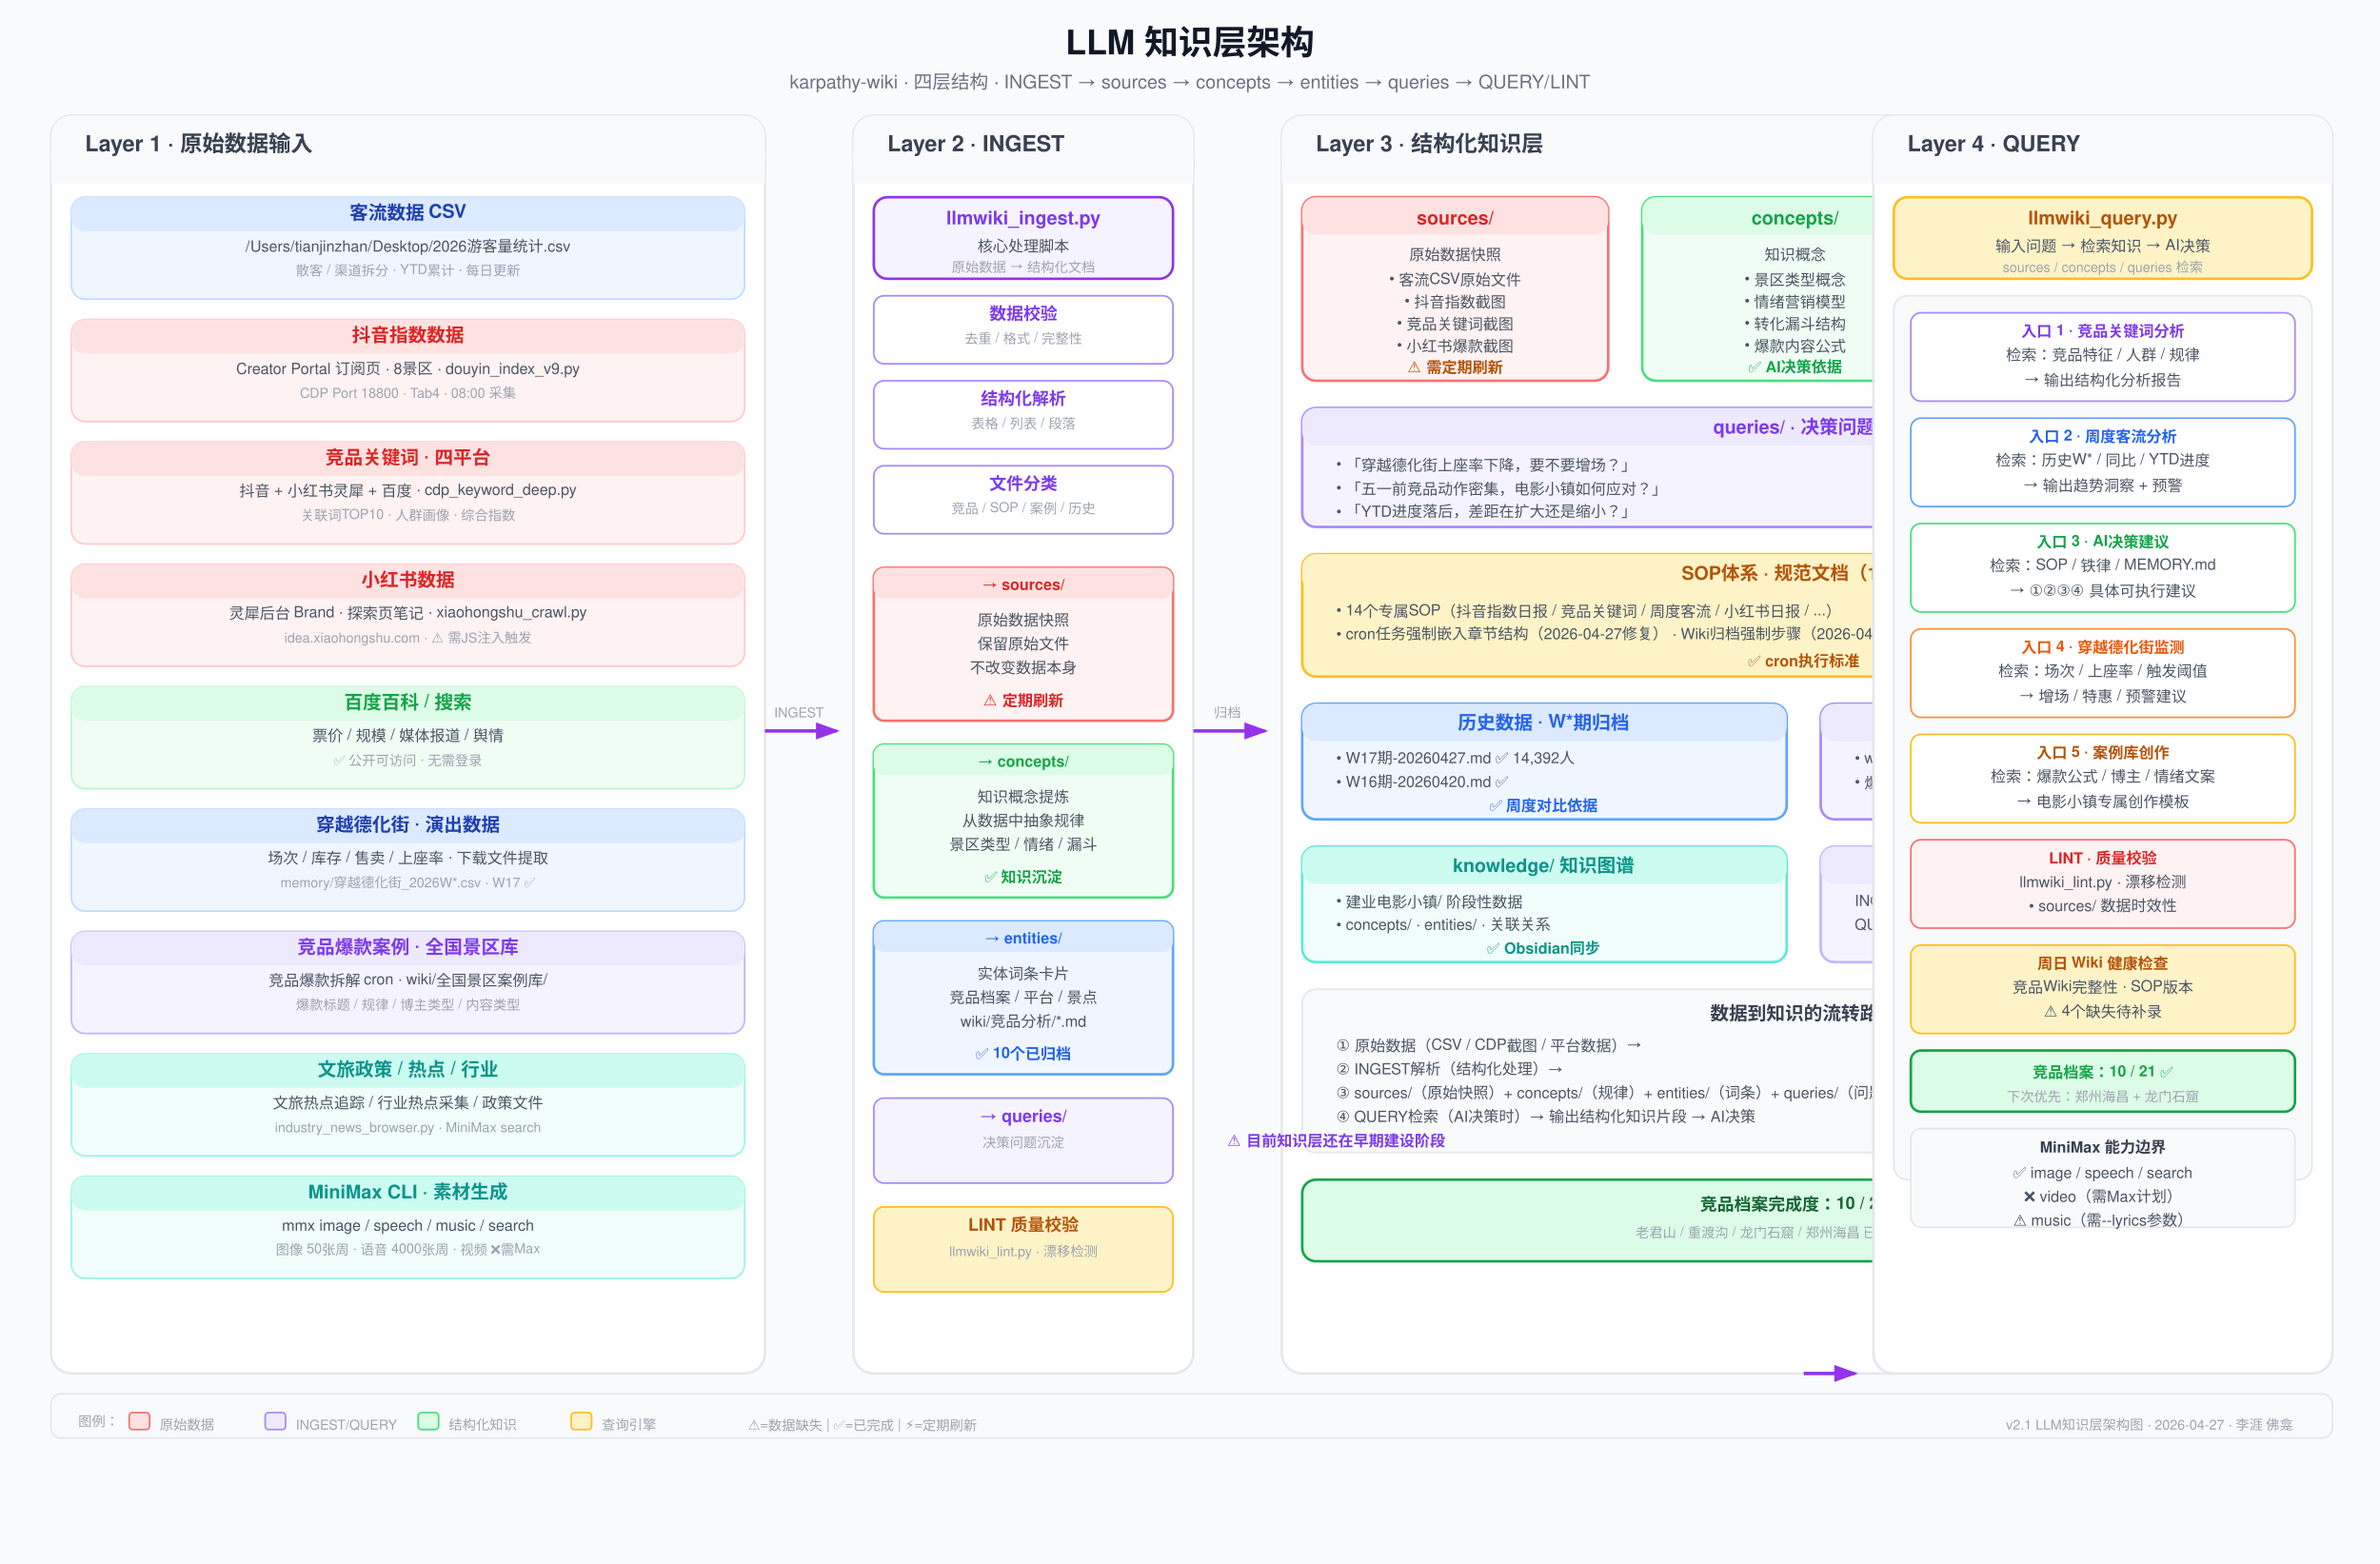
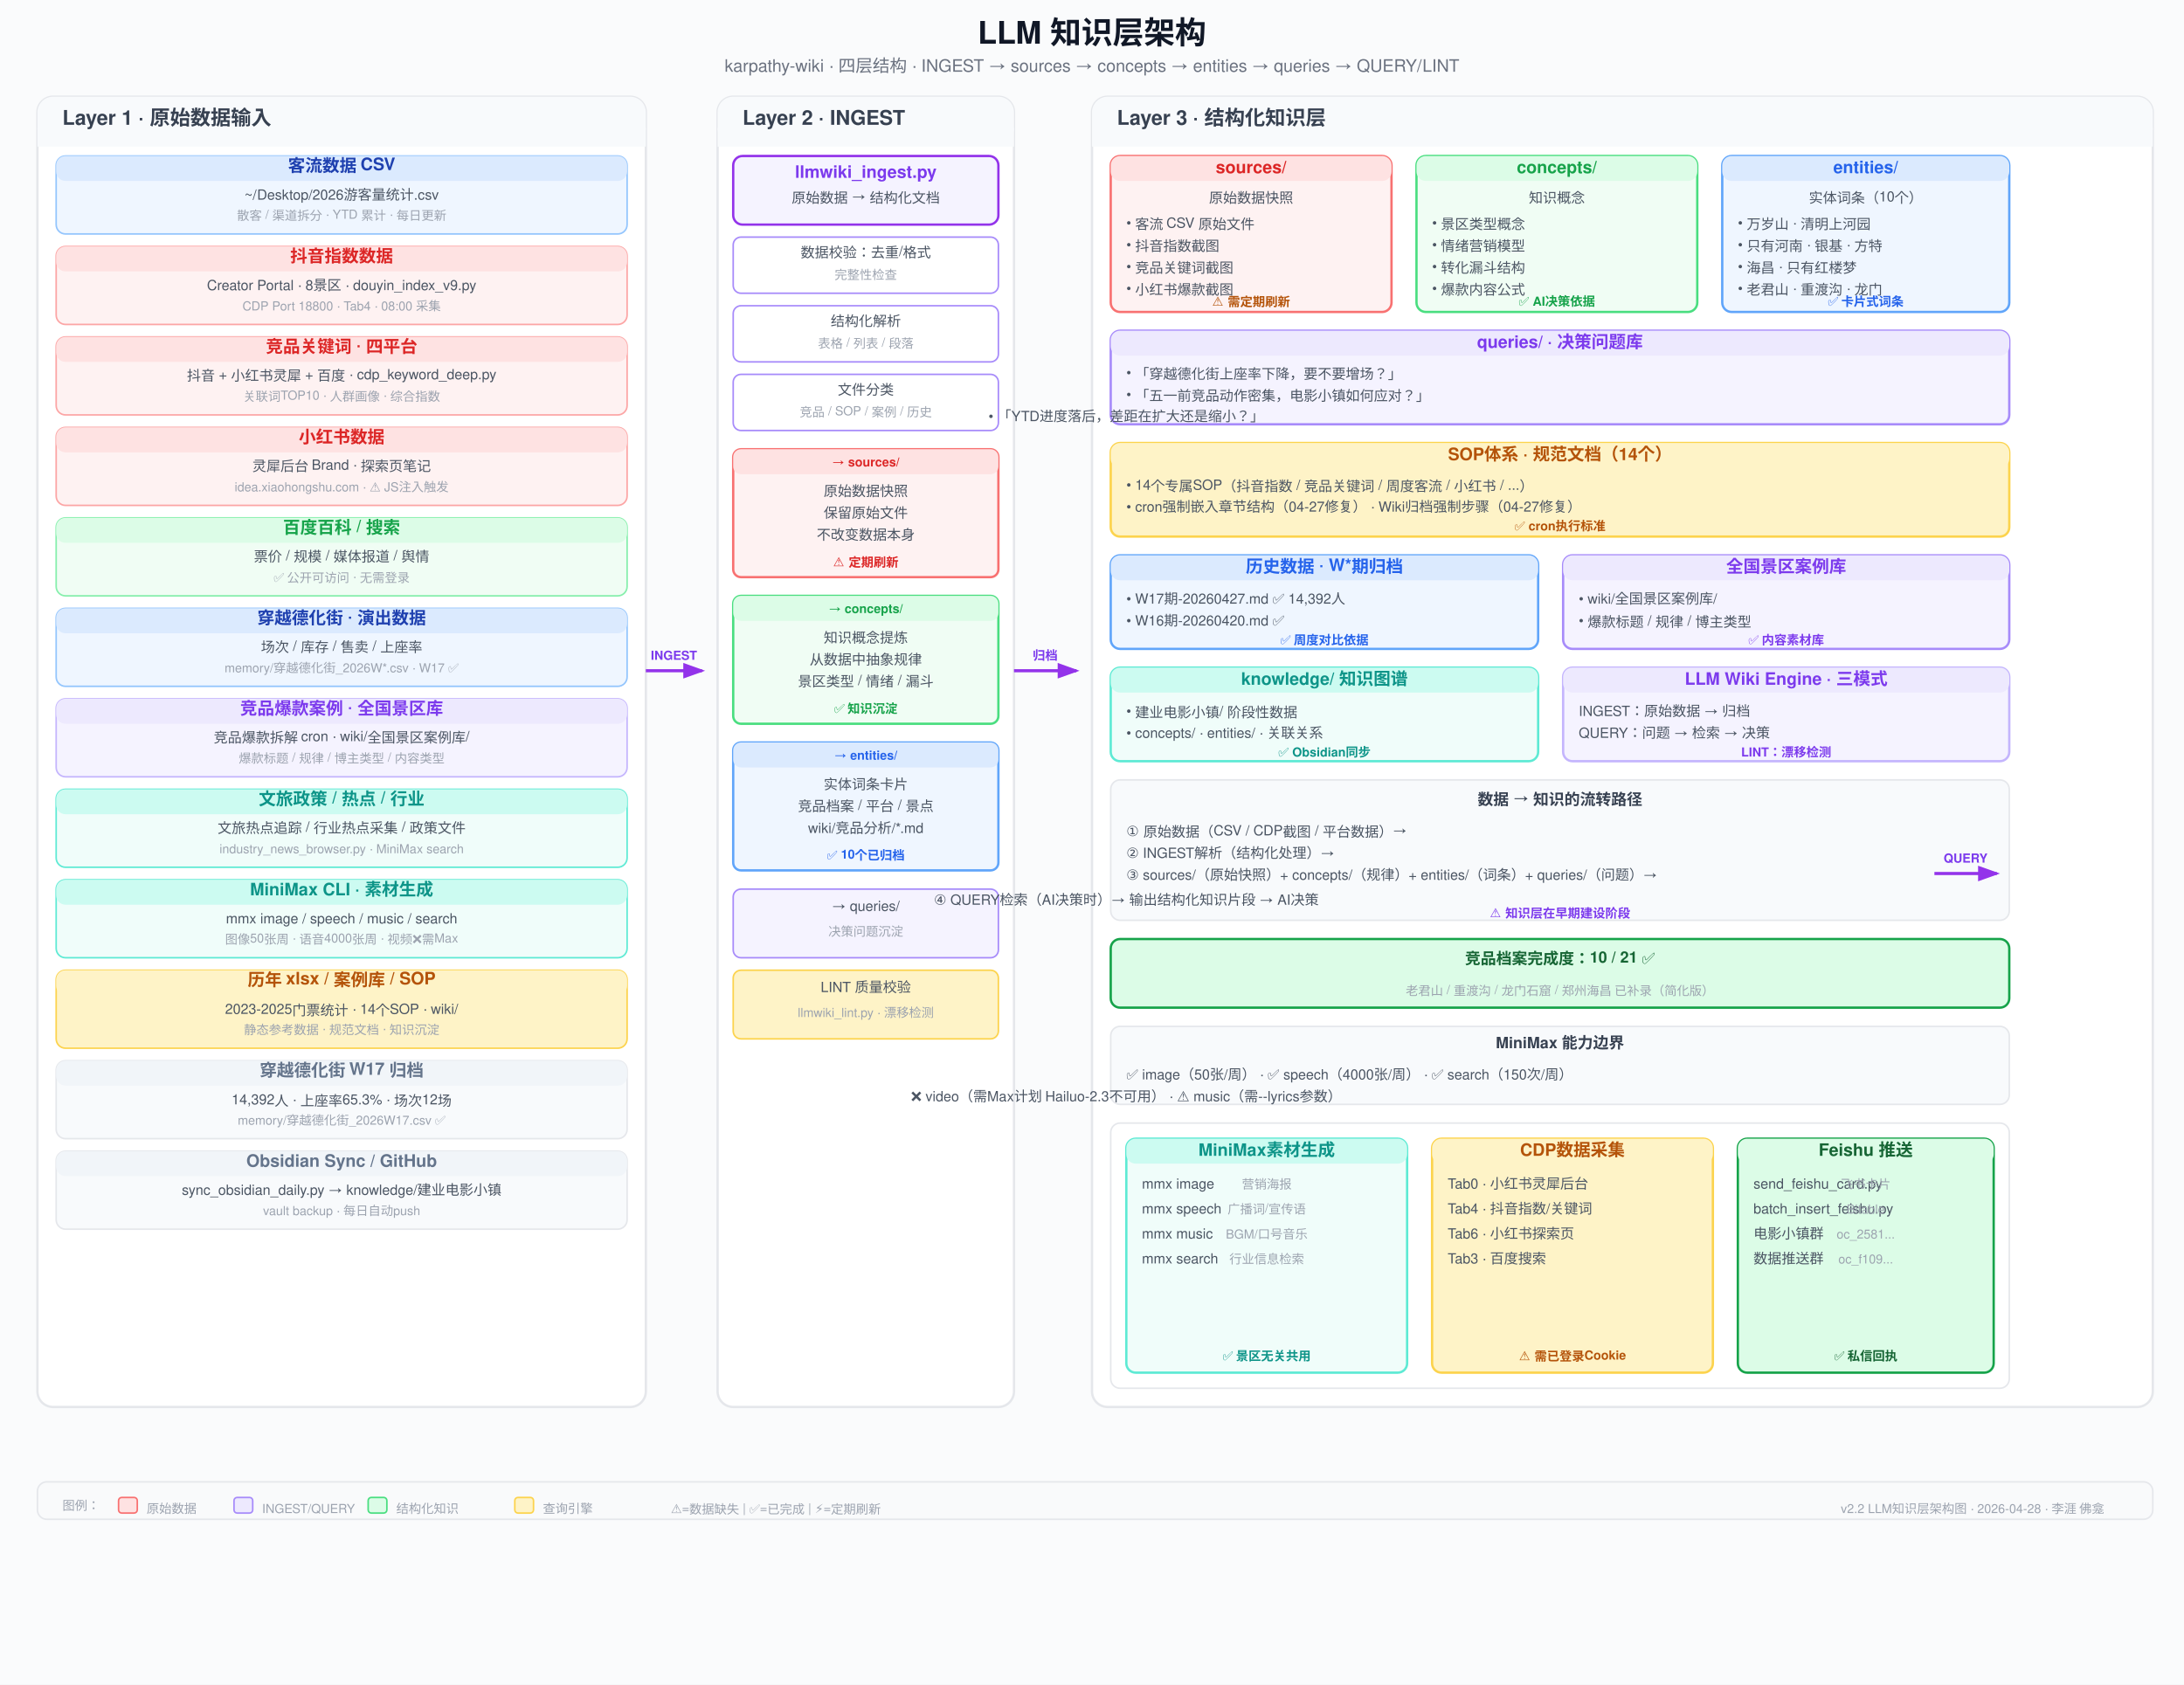
- <svg xmlns="http://www.w3.org/2000/svg" viewBox="0 0 1400 920" width="1400" height="920">
+ <svg xmlns="http://www.w3.org/2000/svg" viewBox="0 0 1400 1080" width="1400" height="1080">
  <style>
  text { font-family: 'Helvetica Neue', Helvetica, Arial, 'PingFang SC', 'Microsoft YaHei', 'Microsoft JhengHei', 'SimHei', sans-serif; }
-   .l1 { font-size: 15px; font-weight: 700; }
-   .l2 { font-size: 12px; font-weight: 600; }
-   .l3 { font-size: 10px; font-weight: 500; }
-   .body { font-size: 9px; fill: #4b5563; }
-   .label { font-size: 10px; font-weight: 600; }
-   .badge { font-size: 9px; font-weight: 600; }
-   .small { font-size: 8px; fill: #9ca3af; }
  .title { font-size: 20px; font-weight: 700; fill: #111827; }
  .subtitle { font-size: 11px; fill: #6b7280; }
  .section { font-size: 13px; font-weight: 700; }
+   .layer-head { font-size: 13px; font-weight: 700; }
  .card-title { font-size: 11px; font-weight: 600; }
+   .body { font-size: 9px; fill: #4b5563; }
+   .small { font-size: 8px; fill: #9ca3af; }
+   .badge { font-size: 9px; font-weight: 600; }
+   .small-badge { font-size: 8px; font-weight: 600; }
+   .row-head { font-size: 10px; font-weight: 600; }
</style>
  <defs>
    <marker id="a1" markerWidth="7" markerHeight="5" refX="6" refY="2.5" orient="auto">
      <polygon points="0 0, 7 2.5, 0 5" fill="#9333ea" />
    </marker>
-     <marker id="a2" markerWidth="7" markerHeight="5" refX="6" refY="2.5" orient="auto">
-       <polygon points="0 0, 7 2.5, 0 5" fill="#2563eb" />
-     </marker>
-     <marker id="a3" markerWidth="7" markerHeight="5" refX="6" refY="2.5" orient="auto">
-       <polygon points="0 0, 7 2.5, 0 5" fill="#16a34a" />
-     </marker>
-     <marker id="a4" markerWidth="7" markerHeight="5" refX="6" refY="2.5" orient="auto">
-       <polygon points="0 0, 7 2.5, 0 5" fill="#ea580c" />
-     </marker>
  </defs>
-   <rect width="1400" height="920" fill="#fafbfc" />
-   <text x="700" y="32" text-anchor="middle" class="title">LLM 知识层架构</text>
-   <text x="700" y="52" text-anchor="middle" class="subtitle">karpathy-wiki · 四层结构 · INGEST → sources → concepts → entities → queries → QUERY/LINT</text>
-   <rect x="30" y="68" width="420" height="740" rx="12" fill="#ffffff" stroke="#e5e7eb" stroke-width="1.5" />
-   <rect x="30" y="68" width="420" height="38" rx="12" fill="#f8fafc" />
-   <rect x="30" y="90" width="420" height="18" fill="#f8fafc" />
-   <text x="50" y="89" class="section" fill="#374151">Layer 1 · 原始数据输入</text>
-   <rect x="42" y="116" width="396" height="60" rx="8" fill="#eff6ff" stroke="#bfdbfe" stroke-width="1" />
-   <rect x="42" y="116" width="396" height="20" rx="8" fill="#dbeafe" />
-   <text x="240" y="129" text-anchor="middle" class="card-title" fill="#1e40af">客流数据 CSV</text>
-   <text x="240" y="148" text-anchor="middle" class="body">/Users/tianjinzhan/Desktop/2026游客量统计.csv</text>
-   <text x="240" y="162" text-anchor="middle" class="small">散客 / 渠道拆分 · YTD累计 · 每日更新</text>
-   <rect x="42" y="188" width="396" height="60" rx="8" fill="#fef2f2" stroke="#fecaca" stroke-width="1" />
-   <rect x="42" y="188" width="396" height="20" rx="8" fill="#fee2e2" />
-   <text x="240" y="201" text-anchor="middle" class="card-title" fill="#dc2626">抖音指数数据</text>
-   <text x="240" y="220" text-anchor="middle" class="body">Creator Portal 订阅页 · 8景区 · douyin_index_v9.py</text>
-   <text x="240" y="234" text-anchor="middle" class="small">CDP Port 18800 · Tab4 · 08:00 采集</text>
-   <rect x="42" y="260" width="396" height="60" rx="8" fill="#fef2f2" stroke="#fecaca" stroke-width="1" />
-   <rect x="42" y="260" width="396" height="20" rx="8" fill="#fee2e2" />
-   <text x="240" y="273" text-anchor="middle" class="card-title" fill="#dc2626">竞品关键词 · 四平台</text>
-   <text x="240" y="292" text-anchor="middle" class="body">抖音 + 小红书灵犀 + 百度 · cdp_keyword_deep.py</text>
-   <text x="240" y="306" text-anchor="middle" class="small">关联词TOP10 · 人群画像 · 综合指数</text>
-   <rect x="42" y="332" width="396" height="60" rx="8" fill="#fef2f2" stroke="#fecaca" stroke-width="1" />
-   <rect x="42" y="332" width="396" height="20" rx="8" fill="#fee2e2" />
-   <text x="240" y="345" text-anchor="middle" class="card-title" fill="#dc2626">小红书数据</text>
-   <text x="240" y="364" text-anchor="middle" class="body">灵犀后台 Brand · 探索页笔记 · xiaohongshu_crawl.py</text>
-   <text x="240" y="378" text-anchor="middle" class="small">idea.xiaohongshu.com · ⚠ 需JS注入触发</text>
-   <rect x="42" y="404" width="396" height="60" rx="8" fill="#f0fdf4" stroke="#bbf7d0" stroke-width="1" />
-   <rect x="42" y="404" width="396" height="20" rx="8" fill="#dcfce7" />
-   <text x="240" y="417" text-anchor="middle" class="card-title" fill="#16a34a">百度百科 / 搜索</text>
-   <text x="240" y="436" text-anchor="middle" class="body">票价 / 规模 / 媒体报道 / 舆情</text>
-   <text x="240" y="450" text-anchor="middle" class="small">✅ 公开可访问 · 无需登录</text>
-   <rect x="42" y="476" width="396" height="60" rx="8" fill="#eff6ff" stroke="#bfdbfe" stroke-width="1" />
-   <rect x="42" y="476" width="396" height="20" rx="8" fill="#dbeafe" />
-   <text x="240" y="489" text-anchor="middle" class="card-title" fill="#1e40af">穿越德化街 · 演出数据</text>
-   <text x="240" y="508" text-anchor="middle" class="body">场次 / 库存 / 售卖 / 上座率 · 下载文件提取</text>
-   <text x="240" y="522" text-anchor="middle" class="small">memory/穿越德化街_2026W*.csv · W17 ✅</text>
-   <rect x="42" y="548" width="396" height="60" rx="8" fill="#f5f3ff" stroke="#c4b5fd" stroke-width="1" />
-   <rect x="42" y="548" width="396" height="20" rx="8" fill="#ede9fe" />
-   <text x="240" y="561" text-anchor="middle" class="card-title" fill="#7c3aed">竞品爆款案例 · 全国景区库</text>
-   <text x="240" y="580" text-anchor="middle" class="body">竞品爆款拆解 cron · wiki/全国景区案例库/</text>
-   <text x="240" y="594" text-anchor="middle" class="small">爆款标题 / 规律 / 博主类型 / 内容类型</text>
-   <rect x="42" y="620" width="396" height="60" rx="8" fill="#f0fdfa" stroke="#99f6e4" stroke-width="1" />
-   <rect x="42" y="620" width="396" height="20" rx="8" fill="#ccfbf1" />
-   <text x="240" y="633" text-anchor="middle" class="card-title" fill="#0d9488">文旅政策 / 热点 / 行业</text>
-   <text x="240" y="652" text-anchor="middle" class="body">文旅热点追踪 / 行业热点采集 / 政策文件</text>
-   <text x="240" y="666" text-anchor="middle" class="small">industry_news_browser.py · MiniMax search</text>
-   <rect x="42" y="692" width="396" height="60" rx="8" fill="#f0fdfa" stroke="#99f6e4" stroke-width="1" />
-   <rect x="42" y="692" width="396" height="20" rx="8" fill="#ccfbf1" />
-   <text x="240" y="705" text-anchor="middle" class="card-title" fill="#0d9488">MiniMax CLI · 素材生成</text>
-   <text x="240" y="724" text-anchor="middle" class="body">mmx image / speech / music / search</text>
-   <text x="240" y="738" text-anchor="middle" class="small">图像 50张周 · 语音 4000张周 · 视频 ❌需Max</text>
-   <line x1="450" y1="430" x2="492" y2="430" stroke="#9333ea" stroke-width="2" marker-end="url(#a1)" />
-   <text x="470" y="422" text-anchor="middle" class="small" fill="#7c3aed">INGEST</text>
-   <rect x="502" y="68" width="200" height="740" rx="12" fill="#ffffff" stroke="#e5e7eb" stroke-width="1.5" />
-   <rect x="502" y="68" width="200" height="38" rx="12" fill="#f8fafc" />
-   <rect x="502" y="90" width="200" height="18" fill="#f8fafc" />
-   <text x="522" y="89" class="section" fill="#374151">Layer 2 · INGEST</text>
-   <rect x="514" y="116" width="176" height="48" rx="8" fill="#f5f3ff" stroke="#9333ea" stroke-width="1.5" />
-   <text x="602" y="132" text-anchor="middle" class="card-title" fill="#7c3aed">llmwiki_ingest.py</text>
-   <text x="602" y="148" text-anchor="middle" class="body">核心处理脚本</text>
-   <text x="602" y="160" text-anchor="middle" class="small">原始数据 → 结构化文档</text>
-   <rect x="514" y="174" width="176" height="40" rx="6" fill="#ffffff" stroke="#a78bfa" stroke-width="1" />
-   <text x="602" y="188" text-anchor="middle" class="label" fill="#7c3aed">数据校验</text>
-   <text x="602" y="202" text-anchor="middle" class="small">去重 / 格式 / 完整性</text>
-   <rect x="514" y="224" width="176" height="40" rx="6" fill="#ffffff" stroke="#a78bfa" stroke-width="1" />
-   <text x="602" y="238" text-anchor="middle" class="label" fill="#7c3aed">结构化解析</text>
-   <text x="602" y="252" text-anchor="middle" class="small">表格 / 列表 / 段落</text>
-   <rect x="514" y="274" width="176" height="40" rx="6" fill="#ffffff" stroke="#a78bfa" stroke-width="1" />
-   <text x="602" y="288" text-anchor="middle" class="label" fill="#7c3aed">文件分类</text>
-   <text x="602" y="302" text-anchor="middle" class="small">竞品 / SOP / 案例 / 历史</text>
-   <rect x="514" y="334" width="176" height="90" rx="6" fill="#fef2f2" stroke="#f87171" stroke-width="1.5" />
-   <rect x="514" y="334" width="176" height="18" rx="6" fill="#fee2e2" />
-   <text x="602" y="347" text-anchor="middle" class="badge" fill="#dc2626">→ sources/</text>
-   <text x="602" y="368" text-anchor="middle" class="body">原始数据快照</text>
-   <text x="602" y="382" text-anchor="middle" class="body">保留原始文件</text>
-   <text x="602" y="396" text-anchor="middle" class="body">不改变数据本身</text>
-   <text x="602" y="415" text-anchor="middle" class="badge" fill="#dc2626">⚠ 定期刷新</text>
-   <rect x="514" y="438" width="176" height="90" rx="6" fill="#f0fdf4" stroke="#4ade80" stroke-width="1.5" />
-   <rect x="514" y="438" width="176" height="18" rx="6" fill="#dcfce7" />
-   <text x="602" y="451" text-anchor="middle" class="badge" fill="#16a34a">→ concepts/</text>
-   <text x="602" y="472" text-anchor="middle" class="body">知识概念提炼</text>
-   <text x="602" y="486" text-anchor="middle" class="body">从数据中抽象规律</text>
-   <text x="602" y="500" text-anchor="middle" class="body">景区类型 / 情绪 / 漏斗</text>
-   <text x="602" y="519" text-anchor="middle" class="badge" fill="#16a34a">✅ 知识沉淀</text>
-   <rect x="514" y="542" width="176" height="90" rx="6" fill="#eff6ff" stroke="#60a5fa" stroke-width="1.5" />
-   <rect x="514" y="542" width="176" height="18" rx="6" fill="#dbeafe" />
-   <text x="602" y="555" text-anchor="middle" class="badge" fill="#2563eb">→ entities/</text>
-   <text x="602" y="576" text-anchor="middle" class="body">实体词条卡片</text>
-   <text x="602" y="590" text-anchor="middle" class="body">竞品档案 / 平台 / 景点</text>
-   <text x="602" y="604" text-anchor="middle" class="body">wiki/竞品分析/*.md</text>
-   <text x="602" y="623" text-anchor="middle" class="badge" fill="#2563eb">✅ 10个已归档</text>
-   <rect x="514" y="646" width="176" height="50" rx="6" fill="#f5f3ff" stroke="#a78bfa" stroke-width="1" />
-   <text x="602" y="660" text-anchor="middle" class="label" fill="#7c3aed">→ queries/</text>
-   <text x="602" y="675" text-anchor="middle" class="small">决策问题沉淀</text>
-   <rect x="514" y="710" width="176" height="50" rx="6" fill="#fef3c7" stroke="#fbbf24" stroke-width="1" />
-   <text x="602" y="724" text-anchor="middle" class="label" fill="#b45309">LINT 质量校验</text>
-   <text x="602" y="739" text-anchor="middle" class="small">llmwiki_lint.py · 漂移检测</text>
-   <line x1="702" y1="430" x2="744" y2="430" stroke="#9333ea" stroke-width="2" marker-end="url(#a1)" />
-   <text x="722" y="422" text-anchor="middle" class="small" fill="#7c3aed">归档</text>
-   <rect x="754" y="68" width="616" height="740" rx="12" fill="#ffffff" stroke="#e5e7eb" stroke-width="1.5" />
-   <rect x="754" y="68" width="616" height="38" rx="12" fill="#f8fafc" />
-   <rect x="754" y="90" width="616" height="18" fill="#f8fafc" />
-   <text x="774" y="89" class="section" fill="#374151">Layer 3 · 结构化知识层</text>
-   <rect x="766" y="116" width="180" height="108" rx="8" fill="#fef2f2" stroke="#f87171" stroke-width="1.5" />
-   <rect x="766" y="116" width="180" height="22" rx="8" fill="#fee2e2" />
-   <text x="856" y="132" text-anchor="middle" class="card-title" fill="#dc2626">sources/</text>
-   <text x="856" y="153" text-anchor="middle" class="body">原始数据快照</text>
-   <text x="856" y="167" text-anchor="middle" class="body">• 客流CSV原始文件</text>
-   <text x="856" y="180" text-anchor="middle" class="body">• 抖音指数截图</text>
-   <text x="856" y="193" text-anchor="middle" class="body">• 竞品关键词截图</text>
-   <text x="856" y="206" text-anchor="middle" class="body">• 小红书爆款截图</text>
-   <text x="856" y="219" text-anchor="middle" class="badge" fill="#b45309">⚠ 需定期刷新</text>
-   <rect x="966" y="116" width="180" height="108" rx="8" fill="#f0fdf4" stroke="#4ade80" stroke-width="1.5" />
-   <rect x="966" y="116" width="180" height="22" rx="8" fill="#dcfce7" />
-   <text x="1056" y="132" text-anchor="middle" class="card-title" fill="#16a34a">concepts/</text>
-   <text x="1056" y="153" text-anchor="middle" class="body">知识概念</text>
-   <text x="1056" y="167" text-anchor="middle" class="body">• 景区类型概念</text>
-   <text x="1056" y="180" text-anchor="middle" class="body">• 情绪营销模型</text>
-   <text x="1056" y="193" text-anchor="middle" class="body">• 转化漏斗结构</text>
-   <text x="1056" y="206" text-anchor="middle" class="body">• 爆款内容公式</text>
-   <text x="1056" y="219" text-anchor="middle" class="badge" fill="#16a34a">✅ AI决策依据</text>
-   <rect x="1166" y="116" width="190" height="108" rx="8" fill="#eff6ff" stroke="#60a5fa" stroke-width="1.5" />
-   <rect x="1166" y="116" width="190" height="22" rx="8" fill="#dbeafe" />
-   <text x="1261" y="132" text-anchor="middle" class="card-title" fill="#2563eb">entities/</text>
-   <text x="1261" y="153" text-anchor="middle" class="body">实体词条（10个已完成）</text>
-   <text x="1261" y="167" text-anchor="middle" class="body">• 万岁山 · 清明上河园</text>
-   <text x="1261" y="180" text-anchor="middle" class="body">• 只有河南 · 银基 · 方特</text>
-   <text x="1261" y="193" text-anchor="middle" class="body">• 海昌 · 只有红楼梦</text>
-   <text x="1261" y="206" text-anchor="middle" class="body">• 老君山 · 重渡沟 · 龙门石窟</text>
-   <text x="1261" y="219" text-anchor="middle" class="badge" fill="#2563eb">✅ 卡片式词条</text>
-   <rect x="766" y="240" width="590" height="70" rx="8" fill="#f5f3ff" stroke="#a78bfa" stroke-width="1.5" />
-   <rect x="766" y="240" width="590" height="22" rx="8" fill="#ede9fe" />
-   <text x="1061" y="255" text-anchor="middle" class="card-title" fill="#7c3aed">queries/ · 决策问题库</text>
-   <text x="786" y="276" class="body">• 「穿越德化街上座率下降，要不要增场？」</text>
-   <text x="786" y="290" class="body">• 「五一前竞品动作密集，电影小镇如何应对？」</text>
-   <text x="786" y="304" class="body">• 「YTD进度落后，差距在扩大还是缩小？」</text>
-   <rect x="766" y="326" width="590" height="72" rx="8" fill="#fef3c7" stroke="#fbbf24" stroke-width="1.5" />
-   <rect x="766" y="326" width="590" height="22" rx="8" fill="#fef3c7" />
-   <text x="1061" y="341" text-anchor="middle" class="card-title" fill="#b45309">SOP体系 · 规范文档（14个）</text>
-   <text x="786" y="362" class="body">• 14个专属SOP（抖音指数日报 / 竞品关键词 / 周度客流 / 小红书日报 / ...）</text>
-   <text x="786" y="376" class="body">• cron任务强制嵌入章节结构（2026-04-27修复） · Wiki归档强制步骤（2026-04-27修复）</text>
-   <text x="1061" y="392" text-anchor="middle" class="badge" fill="#b45309">✅ cron执行标准</text>
-   <rect x="766" y="414" width="285" height="68" rx="8" fill="#eff6ff" stroke="#60a5fa" stroke-width="1.5" />
-   <rect x="766" y="414" width="285" height="22" rx="8" fill="#dbeafe" />
-   <text x="908" y="429" text-anchor="middle" class="card-title" fill="#2563eb">历史数据 · W*期归档</text>
-   <text x="786" y="449" class="body">• W17期-20260427.md ✅ 14,392人</text>
-   <text x="786" y="463" class="body">• W16期-20260420.md ✅</text>
-   <text x="908" y="477" text-anchor="middle" class="badge" fill="#2563eb">✅ 周度对比依据</text>
-   <rect x="1071" y="414" width="285" height="68" rx="8" fill="#f5f3ff" stroke="#a78bfa" stroke-width="1.5" />
-   <rect x="1071" y="414" width="285" height="22" rx="8" fill="#ede9fe" />
-   <text x="1213" y="429" text-anchor="middle" class="card-title" fill="#7c3aed">全国景区案例库</text>
-   <text x="1091" y="449" class="body">• wiki/全国景区案例库/</text>
-   <text x="1091" y="463" class="body">• 爆款标题 / 规律 / 博主类型</text>
-   <text x="1213" y="477" text-anchor="middle" class="badge" fill="#7c3aed">✅ 内容素材库</text>
-   <rect x="766" y="498" width="285" height="68" rx="8" fill="#f0fdfa" stroke="#5eead4" stroke-width="1.5" />
-   <rect x="766" y="498" width="285" height="22" rx="8" fill="#ccfbf1" />
-   <text x="908" y="513" text-anchor="middle" class="card-title" fill="#0d9488">knowledge/ 知识图谱</text>
-   <text x="786" y="533" class="body">• 建业电影小镇/ 阶段性数据</text>
-   <text x="786" y="547" class="body">• concepts/ · entities/ · 关联关系</text>
-   <text x="908" y="561" text-anchor="middle" class="badge" fill="#0d9488">✅ Obsidian同步</text>
-   <rect x="1071" y="498" width="285" height="68" rx="8" fill="#f5f3ff" stroke="#c4b5fd" stroke-width="1.5" />
-   <rect x="1071" y="498" width="285" height="22" rx="8" fill="#ede9fe" />
-   <text x="1213" y="513" text-anchor="middle" class="card-title" fill="#7c3aed">LLM Wiki Engine · 三模式</text>
-   <text x="1091" y="533" class="body">INGEST：原始数据 → 归档</text>
-   <text x="1091" y="547" class="body">QUERY：问题 → 检索 → 决策</text>
-   <text x="1213" y="561" text-anchor="middle" class="badge" fill="#7c3aed">LINT：漂移检测</text>
-   <rect x="766" y="582" width="590" height="96" rx="8" fill="#f8fafc" stroke="#e5e7eb" stroke-width="1" />
-   <text x="1061" y="600" text-anchor="middle" class="card-title" fill="#374151">数据到知识的流转路径</text>
-   <text x="786" y="618" class="body">① 原始数据（CSV / CDP截图 / 平台数据）→</text>
-   <text x="786" y="632" class="body">② INGEST解析（结构化处理）→</text>
-   <text x="786" y="646" class="body">③ sources/（原始快照）+ concepts/（规律）+ entities/（词条）+ queries/（问题）→</text>
-   <text x="786" y="660" class="body">④ QUERY检索（AI决策时）→ 输出结构化知识片段 → AI决策</text>
-   <text x="786" y="674" text-anchor="middle" class="badge" fill="#7c3aed">⚠ 目前知识层还在早期建设阶段</text>
-   <rect x="766" y="694" width="590" height="48" rx="8" fill="#dcfce7" stroke="#16a34a" stroke-width="1.5" />
-   <text x="1061" y="712" text-anchor="middle" class="label" fill="#166534">竞品档案完成度：10 / 21 ✅</text>
-   <text x="1061" y="728" text-anchor="middle" class="small">老君山 / 重渡沟 / 龙门石窟 / 郑州海昌 已补录（简化版）</text>
-   <line x1="1061" y1="808" x2="1091" y2="808" stroke="#9333ea" stroke-width="2" marker-end="url(#a1)" />
-   <rect x="1102" y="68" width="270" height="740" rx="12" fill="#ffffff" stroke="#e5e7eb" stroke-width="1.5" />
-   <rect x="1102" y="68" width="270" height="38" rx="12" fill="#f8fafc" />
-   <rect x="1102" y="90" width="270" height="18" fill="#f8fafc" />
-   <text x="1122" y="89" class="section" fill="#374151">Layer 4 · QUERY</text>
-   <rect x="1114" y="116" width="246" height="48" rx="8" fill="#fef3c7" stroke="#fbbf24" stroke-width="1.5" />
-   <text x="1237" y="132" text-anchor="middle" class="card-title" fill="#b45309">llmwiki_query.py</text>
-   <text x="1237" y="148" text-anchor="middle" class="body">输入问题 → 检索知识 → AI决策</text>
-   <text x="1237" y="160" text-anchor="middle" class="small">sources / concepts / queries 检索</text>
-   <rect x="1114" y="174" width="246" height="520" rx="8" fill="#f9fafb" stroke="#e5e7eb" stroke-width="1" />
-   <rect x="1124" y="184" width="226" height="52" rx="6" fill="#ffffff" stroke="#a78bfa" stroke-width="1" />
-   <text x="1237" y="198" text-anchor="middle" class="badge" fill="#7c3aed">入口 1 · 竞品关键词分析</text>
-   <text x="1237" y="212" text-anchor="middle" class="body">检索：竞品特征 / 人群 / 规律</text>
-   <text x="1237" y="226" text-anchor="middle" class="body">→ 输出结构化分析报告</text>
-   <rect x="1124" y="246" width="226" height="52" rx="6" fill="#ffffff" stroke="#60a5fa" stroke-width="1" />
-   <text x="1237" y="260" text-anchor="middle" class="badge" fill="#2563eb">入口 2 · 周度客流分析</text>
-   <text x="1237" y="274" text-anchor="middle" class="body">检索：历史W* / 同比 / YTD进度</text>
-   <text x="1237" y="288" text-anchor="middle" class="body">→ 输出趋势洞察 + 预警</text>
-   <rect x="1124" y="308" width="226" height="52" rx="6" fill="#ffffff" stroke="#4ade80" stroke-width="1" />
-   <text x="1237" y="322" text-anchor="middle" class="badge" fill="#16a34a">入口 3 · AI决策建议</text>
-   <text x="1237" y="336" text-anchor="middle" class="body">检索：SOP / 铁律 / MEMORY.md</text>
-   <text x="1237" y="350" text-anchor="middle" class="body">→ ①②③④ 具体可执行建议</text>
-   <rect x="1124" y="370" width="226" height="52" rx="6" fill="#ffffff" stroke="#fb923c" stroke-width="1" />
-   <text x="1237" y="384" text-anchor="middle" class="badge" fill="#ea580c">入口 4 · 穿越德化街监测</text>
-   <text x="1237" y="398" text-anchor="middle" class="body">检索：场次 / 上座率 / 触发阈值</text>
-   <text x="1237" y="412" text-anchor="middle" class="body">→ 增场 / 特惠 / 预警建议</text>
-   <rect x="1124" y="432" width="226" height="52" rx="6" fill="#ffffff" stroke="#fbbf24" stroke-width="1" />
-   <text x="1237" y="446" text-anchor="middle" class="badge" fill="#b45309">入口 5 · 案例库创作</text>
-   <text x="1237" y="460" text-anchor="middle" class="body">检索：爆款公式 / 博主 / 情绪文案</text>
-   <text x="1237" y="474" text-anchor="middle" class="body">→ 电影小镇专属创作模板</text>
-   <rect x="1124" y="494" width="226" height="52" rx="6" fill="#fef2f2" stroke="#f87171" stroke-width="1" />
-   <text x="1237" y="508" text-anchor="middle" class="badge" fill="#dc2626">LINT · 质量校验</text>
-   <text x="1237" y="522" text-anchor="middle" class="body">llmwiki_lint.py · 漂移检测</text>
-   <text x="1237" y="536" text-anchor="middle" class="body">• sources/ 数据时效性</text>
-   <rect x="1124" y="556" width="226" height="52" rx="6" fill="#fef3c7" stroke="#fbbf24" stroke-width="1" />
-   <text x="1237" y="570" text-anchor="middle" class="badge" fill="#b45309">周日 Wiki 健康检查</text>
-   <text x="1237" y="584" text-anchor="middle" class="body">竞品Wiki完整性 · SOP版本</text>
-   <text x="1237" y="598" text-anchor="middle" class="body">⚠ 4个缺失待补录</text>
-   <rect x="1124" y="618" width="226" height="36" rx="6" fill="#dcfce7" stroke="#16a34a" stroke-width="1.5" />
-   <text x="1237" y="634" text-anchor="middle" class="badge" fill="#16a34a">竞品档案：10 / 21 ✅</text>
-   <text x="1237" y="648" text-anchor="middle" class="small">下次优先：郑州海昌 + 龙门石窟</text>
-   <rect x="1124" y="664" width="226" height="58" rx="6" fill="#f8fafc" stroke="#e5e7eb" stroke-width="1" />
-   <text x="1237" y="678" text-anchor="middle" class="badge" fill="#374151">MiniMax 能力边界</text>
-   <text x="1237" y="693" text-anchor="middle" class="body">✅ image / speech / search</text>
-   <text x="1237" y="707" text-anchor="middle" class="body">❌ video（需Max计划）</text>
-   <text x="1237" y="721" text-anchor="middle" class="body">⚠ music（需--lyrics参数）</text>
-   <rect x="30" y="820" width="1342" height="26" rx="6" fill="#f9fafb" stroke="#e5e7eb" stroke-width="1" />
-   <text x="46" y="839" class="small">图例：</text>
-   <rect x="76" y="831" width="12" height="10" rx="2" fill="#fee2e2" stroke="#f87171" stroke-width="1" />
-   <text x="94" y="841" class="small">原始数据</text>
-   <rect x="156" y="831" width="12" height="10" rx="2" fill="#ede9fe" stroke="#a78bfa" stroke-width="1" />
-   <text x="174" y="841" class="small">INGEST/QUERY</text>
-   <rect x="246" y="831" width="12" height="10" rx="2" fill="#dcfce7" stroke="#4ade80" stroke-width="1" />
-   <text x="264" y="841" class="small">结构化知识</text>
-   <rect x="336" y="831" width="12" height="10" rx="2" fill="#fef3c7" stroke="#fbbf24" stroke-width="1" />
-   <text x="354" y="841" class="small">查询引擎</text>
-   <text x="440" y="841" class="small">⚠=数据缺失 | ✅=已完成 | ⚡=定期刷新</text>
-   <text x="1180" y="841" class="small" fill="#94a3b8">v2.1 LLM知识层架构图 · 2026-04-27 · 李涯 佛龛</text>
+   <rect width="1400" height="1080" fill="#fafbfc" />
+   <text x="700" y="28" text-anchor="middle" class="title">LLM 知识层架构</text>
+   <text x="700" y="46" text-anchor="middle" class="subtitle">karpathy-wiki · 四层结构 · INGEST → sources → concepts → entities → queries → QUERY/LINT</text>
+   <rect x="24" y="62" width="390" height="840" rx="10" fill="#ffffff" stroke="#e5e7eb" stroke-width="1.5" />
+   <rect x="24" y="62" width="390" height="30" rx="10" fill="#f8fafc" />
+   <rect x="24" y="82" width="390" height="12" fill="#f8fafc" />
+   <text x="40" y="80" class="layer-head" fill="#374151">Layer 1 · 原始数据输入</text>
+   <rect x="36" y="100" width="366" height="50" rx="6" fill="#eff6ff" stroke="#93c5fd" stroke-width="1" />
+   <rect x="36" y="100" width="366" height="16" rx="6" fill="#dbeafe" />
+   <text x="219" y="110" text-anchor="middle" class="card-title" fill="#1e40af">客流数据 CSV</text>
+   <text x="219" y="128" text-anchor="middle" class="body">~/Desktop/2026游客量统计.csv</text>
+   <text x="219" y="141" text-anchor="middle" class="small">散客 / 渠道拆分 · YTD 累计 · 每日更新</text>
+   <rect x="36" y="158" width="366" height="50" rx="6" fill="#fef2f2" stroke="#fca5a5" stroke-width="1" />
+   <rect x="36" y="158" width="366" height="16" rx="6" fill="#fee2e2" />
+   <text x="219" y="168" text-anchor="middle" class="card-title" fill="#dc2626">抖音指数数据</text>
+   <text x="219" y="186" text-anchor="middle" class="body">Creator Portal · 8景区 · douyin_index_v9.py</text>
+   <text x="219" y="199" text-anchor="middle" class="small">CDP Port 18800 · Tab4 · 08:00 采集</text>
+   <rect x="36" y="216" width="366" height="50" rx="6" fill="#fef2f2" stroke="#fca5a5" stroke-width="1" />
+   <rect x="36" y="216" width="366" height="16" rx="6" fill="#fee2e2" />
+   <text x="219" y="226" text-anchor="middle" class="card-title" fill="#dc2626">竞品关键词 · 四平台</text>
+   <text x="219" y="244" text-anchor="middle" class="body">抖音 + 小红书灵犀 + 百度 · cdp_keyword_deep.py</text>
+   <text x="219" y="257" text-anchor="middle" class="small">关联词TOP10 · 人群画像 · 综合指数</text>
+   <rect x="36" y="274" width="366" height="50" rx="6" fill="#fef2f2" stroke="#fca5a5" stroke-width="1" />
+   <rect x="36" y="274" width="366" height="16" rx="6" fill="#fee2e2" />
+   <text x="219" y="284" text-anchor="middle" class="card-title" fill="#dc2626">小红书数据</text>
+   <text x="219" y="302" text-anchor="middle" class="body">灵犀后台 Brand · 探索页笔记</text>
+   <text x="219" y="315" text-anchor="middle" class="small">idea.xiaohongshu.com · ⚠ JS注入触发</text>
+   <rect x="36" y="332" width="366" height="50" rx="6" fill="#f0fdf4" stroke="#86efac" stroke-width="1" />
+   <rect x="36" y="332" width="366" height="16" rx="6" fill="#dcfce7" />
+   <text x="219" y="342" text-anchor="middle" class="card-title" fill="#16a34a">百度百科 / 搜索</text>
+   <text x="219" y="360" text-anchor="middle" class="body">票价 / 规模 / 媒体报道 / 舆情</text>
+   <text x="219" y="373" text-anchor="middle" class="small">✅ 公开可访问 · 无需登录</text>
+   <rect x="36" y="390" width="366" height="50" rx="6" fill="#eff6ff" stroke="#93c5fd" stroke-width="1" />
+   <rect x="36" y="390" width="366" height="16" rx="6" fill="#dbeafe" />
+   <text x="219" y="400" text-anchor="middle" class="card-title" fill="#1e40af">穿越德化街 · 演出数据</text>
+   <text x="219" y="418" text-anchor="middle" class="body">场次 / 库存 / 售卖 / 上座率</text>
+   <text x="219" y="431" text-anchor="middle" class="small">memory/穿越德化街_2026W*.csv · W17 ✅</text>
+   <rect x="36" y="448" width="366" height="50" rx="6" fill="#f5f3ff" stroke="#c4b5fd" stroke-width="1" />
+   <rect x="36" y="448" width="366" height="16" rx="6" fill="#ede9fe" />
+   <text x="219" y="458" text-anchor="middle" class="card-title" fill="#7c3aed">竞品爆款案例 · 全国景区库</text>
+   <text x="219" y="476" text-anchor="middle" class="body">竞品爆款拆解 cron · wiki/全国景区案例库/</text>
+   <text x="219" y="489" text-anchor="middle" class="small">爆款标题 / 规律 / 博主类型 / 内容类型</text>
+   <rect x="36" y="506" width="366" height="50" rx="6" fill="#f0fdfa" stroke="#5eead4" stroke-width="1" />
+   <rect x="36" y="506" width="366" height="16" rx="6" fill="#ccfbf1" />
+   <text x="219" y="516" text-anchor="middle" class="card-title" fill="#0d9488">文旅政策 / 热点 / 行业</text>
+   <text x="219" y="534" text-anchor="middle" class="body">文旅热点追踪 / 行业热点采集 / 政策文件</text>
+   <text x="219" y="547" text-anchor="middle" class="small">industry_news_browser.py · MiniMax search</text>
+   <rect x="36" y="564" width="366" height="50" rx="6" fill="#f0fdfa" stroke="#5eead4" stroke-width="1" />
+   <rect x="36" y="564" width="366" height="16" rx="6" fill="#ccfbf1" />
+   <text x="219" y="574" text-anchor="middle" class="card-title" fill="#0d9488">MiniMax CLI · 素材生成</text>
+   <text x="219" y="592" text-anchor="middle" class="body">mmx image / speech / music / search</text>
+   <text x="219" y="605" text-anchor="middle" class="small">图像50张周 · 语音4000张周 · 视频❌需Max</text>
+   <rect x="36" y="622" width="366" height="50" rx="6" fill="#fef3c7" stroke="#fcd34d" stroke-width="1" />
+   <rect x="36" y="622" width="366" height="16" rx="6" fill="#fef3c7" />
+   <text x="219" y="632" text-anchor="middle" class="card-title" fill="#b45309">历年 xlsx / 案例库 / SOP</text>
+   <text x="219" y="650" text-anchor="middle" class="body">2023-2025门票统计 · 14个SOP · wiki/</text>
+   <text x="219" y="663" text-anchor="middle" class="small">静态参考数据 · 规范文档 · 知识沉淀</text>
+   <rect x="36" y="680" width="366" height="50" rx="6" fill="#f8fafc" stroke="#e5e7eb" stroke-width="1" />
+   <rect x="36" y="680" width="366" height="16" rx="6" fill="#f1f5f9" />
+   <text x="219" y="690" text-anchor="middle" class="card-title" fill="#64748b">穿越德化街 W17 归档</text>
+   <text x="219" y="708" text-anchor="middle" class="body">14,392人 · 上座率65.3% · 场次12场</text>
+   <text x="219" y="721" text-anchor="middle" class="small">memory/穿越德化街_2026W17.csv ✅</text>
+   <rect x="36" y="738" width="366" height="50" rx="6" fill="#f8fafc" stroke="#e5e7eb" stroke-width="1" />
+   <rect x="36" y="738" width="366" height="16" rx="6" fill="#f1f5f9" />
+   <text x="219" y="748" text-anchor="middle" class="card-title" fill="#64748b">Obsidian Sync / GitHub</text>
+   <text x="219" y="766" text-anchor="middle" class="body">sync_obsidian_daily.py → knowledge/建业电影小镇</text>
+   <text x="219" y="779" text-anchor="middle" class="small">vault backup · 每日自动push</text>
+   <line x1="414" y1="430" x2="450" y2="430" stroke="#9333ea" stroke-width="2" marker-end="url(#a1)" />
+   <text x="432" y="423" text-anchor="middle" class="small-badge" fill="#7c3aed">INGEST</text>
+   <rect x="460" y="62" width="190" height="840" rx="10" fill="#ffffff" stroke="#e5e7eb" stroke-width="1.5" />
+   <rect x="460" y="62" width="190" height="30" rx="10" fill="#f8fafc" />
+   <rect x="460" y="82" width="190" height="12" fill="#f8fafc" />
+   <text x="476" y="80" class="layer-head" fill="#374151">Layer 2 · INGEST</text>
+   <rect x="470" y="100" width="170" height="44" rx="6" fill="#f5f3ff" stroke="#9333ea" stroke-width="1.5" />
+   <text x="555" y="114" text-anchor="middle" class="card-title" fill="#7c3aed">llmwiki_ingest.py</text>
+   <text x="555" y="130" text-anchor="middle" class="body">原始数据 → 结构化文档</text>
+   <rect x="470" y="152" width="170" height="36" rx="5" fill="#ffffff" stroke="#a78bfa" stroke-width="1" />
+   <text x="555" y="165" text-anchor="middle" class="body">数据校验：去重/格式</text>
+   <text x="555" y="179" text-anchor="middle" class="small">完整性检查</text>
+   <rect x="470" y="196" width="170" height="36" rx="5" fill="#ffffff" stroke="#a78bfa" stroke-width="1" />
+   <text x="555" y="209" text-anchor="middle" class="body">结构化解析</text>
+   <text x="555" y="223" text-anchor="middle" class="small">表格 / 列表 / 段落</text>
+   <rect x="470" y="240" width="170" height="36" rx="5" fill="#ffffff" stroke="#a78bfa" stroke-width="1" />
+   <text x="555" y="253" text-anchor="middle" class="body">文件分类</text>
+   <text x="555" y="267" text-anchor="middle" class="small">竞品 / SOP / 案例 / 历史</text>
+   <rect x="470" y="288" width="170" height="82" rx="5" fill="#fef2f2" stroke="#f87171" stroke-width="1.5" />
+   <rect x="470" y="288" width="170" height="16" rx="5" fill="#fee2e2" />
+   <text x="555" y="299" text-anchor="middle" class="small-badge" fill="#dc2626">→ sources/</text>
+   <text x="555" y="318" text-anchor="middle" class="body">原始数据快照</text>
+   <text x="555" y="332" text-anchor="middle" class="body">保留原始文件</text>
+   <text x="555" y="346" text-anchor="middle" class="body">不改变数据本身</text>
+   <text x="555" y="363" text-anchor="middle" class="small-badge" fill="#dc2626">⚠ 定期刷新</text>
+   <rect x="470" y="382" width="170" height="82" rx="5" fill="#f0fdf4" stroke="#4ade80" stroke-width="1.5" />
+   <rect x="470" y="382" width="170" height="16" rx="5" fill="#dcfce7" />
+   <text x="555" y="393" text-anchor="middle" class="small-badge" fill="#16a34a">→ concepts/</text>
+   <text x="555" y="412" text-anchor="middle" class="body">知识概念提炼</text>
+   <text x="555" y="426" text-anchor="middle" class="body">从数据中抽象规律</text>
+   <text x="555" y="440" text-anchor="middle" class="body">景区类型 / 情绪 / 漏斗</text>
+   <text x="555" y="457" text-anchor="middle" class="small-badge" fill="#16a34a">✅ 知识沉淀</text>
+   <rect x="470" y="476" width="170" height="82" rx="5" fill="#eff6ff" stroke="#60a5fa" stroke-width="1.5" />
+   <rect x="470" y="476" width="170" height="16" rx="5" fill="#dbeafe" />
+   <text x="555" y="487" text-anchor="middle" class="small-badge" fill="#2563eb">→ entities/</text>
+   <text x="555" y="506" text-anchor="middle" class="body">实体词条卡片</text>
+   <text x="555" y="520" text-anchor="middle" class="body">竞品档案 / 平台 / 景点</text>
+   <text x="555" y="534" text-anchor="middle" class="body">wiki/竞品分析/*.md</text>
+   <text x="555" y="551" text-anchor="middle" class="small-badge" fill="#2563eb">✅ 10个已归档</text>
+   <rect x="470" y="570" width="170" height="44" rx="5" fill="#f5f3ff" stroke="#a78bfa" stroke-width="1" />
+   <text x="555" y="584" text-anchor="middle" class="body">→ queries/</text>
+   <text x="555" y="600" text-anchor="middle" class="small">决策问题沉淀</text>
+   <rect x="470" y="622" width="170" height="44" rx="5" fill="#fef3c7" stroke="#fcd34d" stroke-width="1" />
+   <text x="555" y="636" text-anchor="middle" class="body">LINT 质量校验</text>
+   <text x="555" y="652" text-anchor="middle" class="small">llmwiki_lint.py · 漂移检测</text>
+   <line x1="650" y1="430" x2="690" y2="430" stroke="#9333ea" stroke-width="2" marker-end="url(#a1)" />
+   <text x="670" y="423" text-anchor="middle" class="small-badge" fill="#7c3aed">归档</text>
+   <rect x="700" y="62" width="680" height="840" rx="10" fill="#ffffff" stroke="#e5e7eb" stroke-width="1.5" />
+   <rect x="700" y="62" width="680" height="30" rx="10" fill="#f8fafc" />
+   <rect x="700" y="82" width="680" height="12" fill="#f8fafc" />
+   <text x="716" y="80" class="layer-head" fill="#374151">Layer 3 · 结构化知识层</text>
+   <rect x="712" y="100" width="180" height="100" rx="6" fill="#fef2f2" stroke="#f87171" stroke-width="1.5" />
+   <rect x="712" y="100" width="180" height="16" rx="6" fill="#fee2e2" />
+   <text x="802" y="111" text-anchor="middle" class="card-title" fill="#dc2626">sources/</text>
+   <text x="802" y="130" text-anchor="middle" class="body">原始数据快照</text>
+   <text x="722" y="146" class="body">• 客流 CSV 原始文件</text>
+   <text x="722" y="160" class="body">• 抖音指数截图</text>
+   <text x="722" y="174" class="body">• 竞品关键词截图</text>
+   <text x="722" y="188" class="body">• 小红书爆款截图</text>
+   <text x="802" y="196" text-anchor="middle" class="small-badge" fill="#b45309">⚠ 需定期刷新</text>
+   <rect x="908" y="100" width="180" height="100" rx="6" fill="#f0fdf4" stroke="#4ade80" stroke-width="1.5" />
+   <rect x="908" y="100" width="180" height="16" rx="6" fill="#dcfce7" />
+   <text x="998" y="111" text-anchor="middle" class="card-title" fill="#16a34a">concepts/</text>
+   <text x="998" y="130" text-anchor="middle" class="body">知识概念</text>
+   <text x="918" y="146" class="body">• 景区类型概念</text>
+   <text x="918" y="160" class="body">• 情绪营销模型</text>
+   <text x="918" y="174" class="body">• 转化漏斗结构</text>
+   <text x="918" y="188" class="body">• 爆款内容公式</text>
+   <text x="998" y="196" text-anchor="middle" class="small-badge" fill="#16a34a">✅ AI决策依据</text>
+   <rect x="1104" y="100" width="184" height="100" rx="6" fill="#eff6ff" stroke="#60a5fa" stroke-width="1.5" />
+   <rect x="1104" y="100" width="184" height="16" rx="6" fill="#dbeafe" />
+   <text x="1196" y="111" text-anchor="middle" class="card-title" fill="#2563eb">entities/</text>
+   <text x="1196" y="130" text-anchor="middle" class="body">实体词条（10个）</text>
+   <text x="1114" y="146" class="body">• 万岁山 · 清明上河园</text>
+   <text x="1114" y="160" class="body">• 只有河南 · 银基 · 方特</text>
+   <text x="1114" y="174" class="body">• 海昌 · 只有红楼梦</text>
+   <text x="1114" y="188" class="body">• 老君山 · 重渡沟 · 龙门</text>
+   <text x="1196" y="196" text-anchor="middle" class="small-badge" fill="#2563eb">✅ 卡片式词条</text>
+   <rect x="712" y="212" width="576" height="60" rx="6" fill="#f5f3ff" stroke="#a78bfa" stroke-width="1.5" />
+   <rect x="712" y="212" width="576" height="16" rx="6" fill="#ede9fe" />
+   <text x="1000" y="223" text-anchor="middle" class="card-title" fill="#7c3aed">queries/ · 决策问题库</text>
+   <text x="722" y="242" class="body">• 「穿越德化街上座率下降，要不要增场？」</text>
+   <text x="722" y="256" class="body">• 「五一前竞品动作密集，电影小镇如何应对？」</text>
+   <text x="722" y="270" text-anchor="middle" class="body">• 「YTD进度落后，差距在扩大还是缩小？」</text>
+   <rect x="712" y="284" width="576" height="60" rx="6" fill="#fef3c7" stroke="#fcd34d" stroke-width="1.5" />
+   <rect x="712" y="284" width="576" height="16" rx="6" fill="#fef3c7" />
+   <text x="1000" y="295" text-anchor="middle" class="card-title" fill="#b45309">SOP体系 · 规范文档（14个）</text>
+   <text x="722" y="314" class="body">• 14个专属SOP（抖音指数 / 竞品关键词 / 周度客流 / 小红书 / ...）</text>
+   <text x="722" y="328" class="body">• cron强制嵌入章节结构（04-27修复） · Wiki归档强制步骤（04-27修复）</text>
+   <text x="1000" y="340" text-anchor="middle" class="small-badge" fill="#b45309">✅ cron执行标准</text>
+   <rect x="712" y="356" width="274" height="60" rx="6" fill="#eff6ff" stroke="#60a5fa" stroke-width="1.5" />
+   <rect x="712" y="356" width="274" height="16" rx="6" fill="#dbeafe" />
+   <text x="849" y="367" text-anchor="middle" class="card-title" fill="#2563eb">历史数据 · W*期归档</text>
+   <text x="722" y="387" class="body">• W17期-20260427.md ✅ 14,392人</text>
+   <text x="722" y="401" class="body">• W16期-20260420.md ✅</text>
+   <text x="849" y="413" text-anchor="middle" class="small-badge" fill="#2563eb">✅ 周度对比依据</text>
+   <rect x="1002" y="356" width="286" height="60" rx="6" fill="#f5f3ff" stroke="#a78bfa" stroke-width="1.5" />
+   <rect x="1002" y="356" width="286" height="16" rx="6" fill="#ede9fe" />
+   <text x="1145" y="367" text-anchor="middle" class="card-title" fill="#7c3aed">全国景区案例库</text>
+   <text x="1012" y="387" class="body">• wiki/全国景区案例库/</text>
+   <text x="1012" y="401" class="body">• 爆款标题 / 规律 / 博主类型</text>
+   <text x="1145" y="413" text-anchor="middle" class="small-badge" fill="#7c3aed">✅ 内容素材库</text>
+   <rect x="712" y="428" width="274" height="60" rx="6" fill="#f0fdfa" stroke="#5eead4" stroke-width="1.5" />
+   <rect x="712" y="428" width="274" height="16" rx="6" fill="#ccfbf1" />
+   <text x="849" y="439" text-anchor="middle" class="card-title" fill="#0d9488">knowledge/ 知识图谱</text>
+   <text x="722" y="459" class="body">• 建业电影小镇/ 阶段性数据</text>
+   <text x="722" y="473" class="body">• concepts/ · entities/ · 关联关系</text>
+   <text x="849" y="485" text-anchor="middle" class="small-badge" fill="#0d9488">✅ Obsidian同步</text>
+   <rect x="1002" y="428" width="286" height="60" rx="6" fill="#f5f3ff" stroke="#c4b5fd" stroke-width="1.5" />
+   <rect x="1002" y="428" width="286" height="16" rx="6" fill="#ede9fe" />
+   <text x="1145" y="439" text-anchor="middle" class="card-title" fill="#7c3aed">LLM Wiki Engine · 三模式</text>
+   <text x="1012" y="459" class="body">INGEST：原始数据 → 归档</text>
+   <text x="1012" y="473" class="body">QUERY：问题 → 检索 → 决策</text>
+   <text x="1145" y="485" text-anchor="middle" class="small-badge" fill="#7c3aed">LINT：漂移检测</text>
+   <rect x="712" y="500" width="576" height="90" rx="6" fill="#f8fafc" stroke="#e5e7eb" stroke-width="1" />
+   <text x="1000" y="516" text-anchor="middle" class="row-head" fill="#374151">数据 → 知识的流转路径</text>
+   <text x="722" y="536" class="body">① 原始数据（CSV / CDP截图 / 平台数据）→</text>
+   <text x="722" y="550" class="body">② INGEST解析（结构化处理）→</text>
+   <text x="722" y="564" class="body">③ sources/（原始快照）+ concepts/（规律）+ entities/（词条）+ queries/（问题）→</text>
+   <text x="722" y="580" text-anchor="middle" class="body">④ QUERY检索（AI决策时）→ 输出结构化知识片段 → AI决策</text>
+   <text x="1000" y="588" text-anchor="middle" class="small-badge" fill="#7c3aed">⚠ 知识层在早期建设阶段</text>
+   <rect x="712" y="602" width="576" height="44" rx="6" fill="#dcfce7" stroke="#16a34a" stroke-width="1.5" />
+   <text x="1000" y="618" text-anchor="middle" class="row-head" fill="#166534">竞品档案完成度：10 / 21 ✅</text>
+   <text x="1000" y="638" text-anchor="middle" class="small">老君山 / 重渡沟 / 龙门石窟 / 郑州海昌 已补录（简化版）</text>
+   <rect x="712" y="658" width="576" height="50" rx="6" fill="#f8fafc" stroke="#e5e7eb" stroke-width="1" />
+   <text x="1000" y="672" text-anchor="middle" class="row-head" fill="#374151">MiniMax 能力边界</text>
+   <text x="722" y="692" class="body">✅ image（50张/周） · ✅ speech（4000张/周） · ✅ search（150次/周）</text>
+   <text x="722" y="706" text-anchor="middle" class="body">❌ video（需Max计划 Hailuo-2.3不可用） · ⚠ music（需--lyrics参数）</text>
+   <rect x="712" y="720" width="576" height="170" rx="6" fill="#ffffff" stroke="#e5e7eb" stroke-width="1" />
+   <rect x="722" y="730" width="180" height="150" rx="6" fill="#f0fdfa" stroke="#5eead4" stroke-width="1.5" />
+   <rect x="722" y="730" width="180" height="16" rx="6" fill="#ccfbf1" />
+   <text x="812" y="741" text-anchor="middle" class="card-title" fill="#0d9488">MiniMax素材生成</text>
+   <text x="732" y="762" class="body">mmx image</text>
+   <text x="812" y="762" text-anchor="middle" class="small">营销海报</text>
+   <text x="732" y="778" class="body">mmx speech</text>
+   <text x="812" y="778" text-anchor="middle" class="small">广播词/宣传语</text>
+   <text x="732" y="794" class="body">mmx music</text>
+   <text x="812" y="794" text-anchor="middle" class="small">BGM/口号音乐</text>
+   <text x="732" y="810" class="body">mmx search</text>
+   <text x="812" y="810" text-anchor="middle" class="small">行业信息检索</text>
+   <text x="812" y="872" text-anchor="middle" class="small-badge" fill="#0d9488">✅ 景区无关共用</text>
+   <rect x="918" y="730" width="180" height="150" rx="6" fill="#fef3c7" stroke="#fcd34d" stroke-width="1.5" />
+   <rect x="918" y="730" width="180" height="16" rx="6" fill="#fef3c7" />
+   <text x="1008" y="741" text-anchor="middle" class="card-title" fill="#b45309">CDP数据采集</text>
+   <text x="928" y="762" class="body">Tab0 · 小红书灵犀后台</text>
+   <text x="928" y="778" class="body">Tab4 · 抖音指数/关键词</text>
+   <text x="928" y="794" class="body">Tab6 · 小红书探索页</text>
+   <text x="928" y="810" class="body">Tab3 · 百度搜索</text>
+   <text x="1008" y="872" text-anchor="middle" class="small-badge" fill="#b45309">⚠ 需已登录Cookie</text>
+   <rect x="1114" y="730" width="164" height="150" rx="6" fill="#dcfce7" stroke="#16a34a" stroke-width="1.5" />
+   <rect x="1114" y="730" width="164" height="16" rx="6" fill="#dcfce7" />
+   <text x="1196" y="741" text-anchor="middle" class="card-title" fill="#166534">Feishu 推送</text>
+   <text x="1124" y="762" class="body">send_feishu_card.py</text>
+   <text x="1196" y="762" text-anchor="middle" class="small">飞书卡片</text>
+   <text x="1124" y="778" class="body">batch_insert_feishu.py</text>
+   <text x="1196" y="778" text-anchor="middle" class="small">Bitable</text>
+   <text x="1124" y="794" class="body">电影小镇群</text>
+   <text x="1196" y="794" text-anchor="middle" class="small">oc_2581...</text>
+   <text x="1124" y="810" class="body">数据推送群</text>
+   <text x="1196" y="810" text-anchor="middle" class="small">oc_f109...</text>
+   <text x="1196" y="872" text-anchor="middle" class="small-badge" fill="#166534">✅ 私信回执</text>
+   <line x1="1240" y1="560" x2="1280" y2="560" stroke="#9333ea" stroke-width="2" marker-end="url(#a1)" />
+   <text x="1260" y="553" text-anchor="middle" class="small-badge" fill="#7c3aed">QUERY</text>
+   <rect x="24" y="950" width="1356" height="24" rx="6" fill="#f9fafb" stroke="#e5e7eb" stroke-width="1" />
+   <text x="40" y="968" class="small">图例：</text>
+   <rect x="76" y="960" width="12" height="10" rx="2" fill="#fee2e2" stroke="#f87171" stroke-width="1" />
+   <text x="94" y="970" class="small">原始数据</text>
+   <rect x="150" y="960" width="12" height="10" rx="2" fill="#ede9fe" stroke="#a78bfa" stroke-width="1" />
+   <text x="168" y="970" class="small">INGEST/QUERY</text>
+   <rect x="236" y="960" width="12" height="10" rx="2" fill="#dcfce7" stroke="#4ade80" stroke-width="1" />
+   <text x="254" y="970" class="small">结构化知识</text>
+   <rect x="330" y="960" width="12" height="10" rx="2" fill="#fef3c7" stroke="#fcd34d" stroke-width="1" />
+   <text x="348" y="970" class="small">查询引擎</text>
+   <text x="430" y="970" class="small">⚠=数据缺失 | ✅=已完成 | ⚡=定期刷新</text>
+   <text x="1180" y="970" class="small" fill="#94a3b8">v2.2 LLM知识层架构图 · 2026-04-28 · 李涯 佛龛</text>
</svg>
